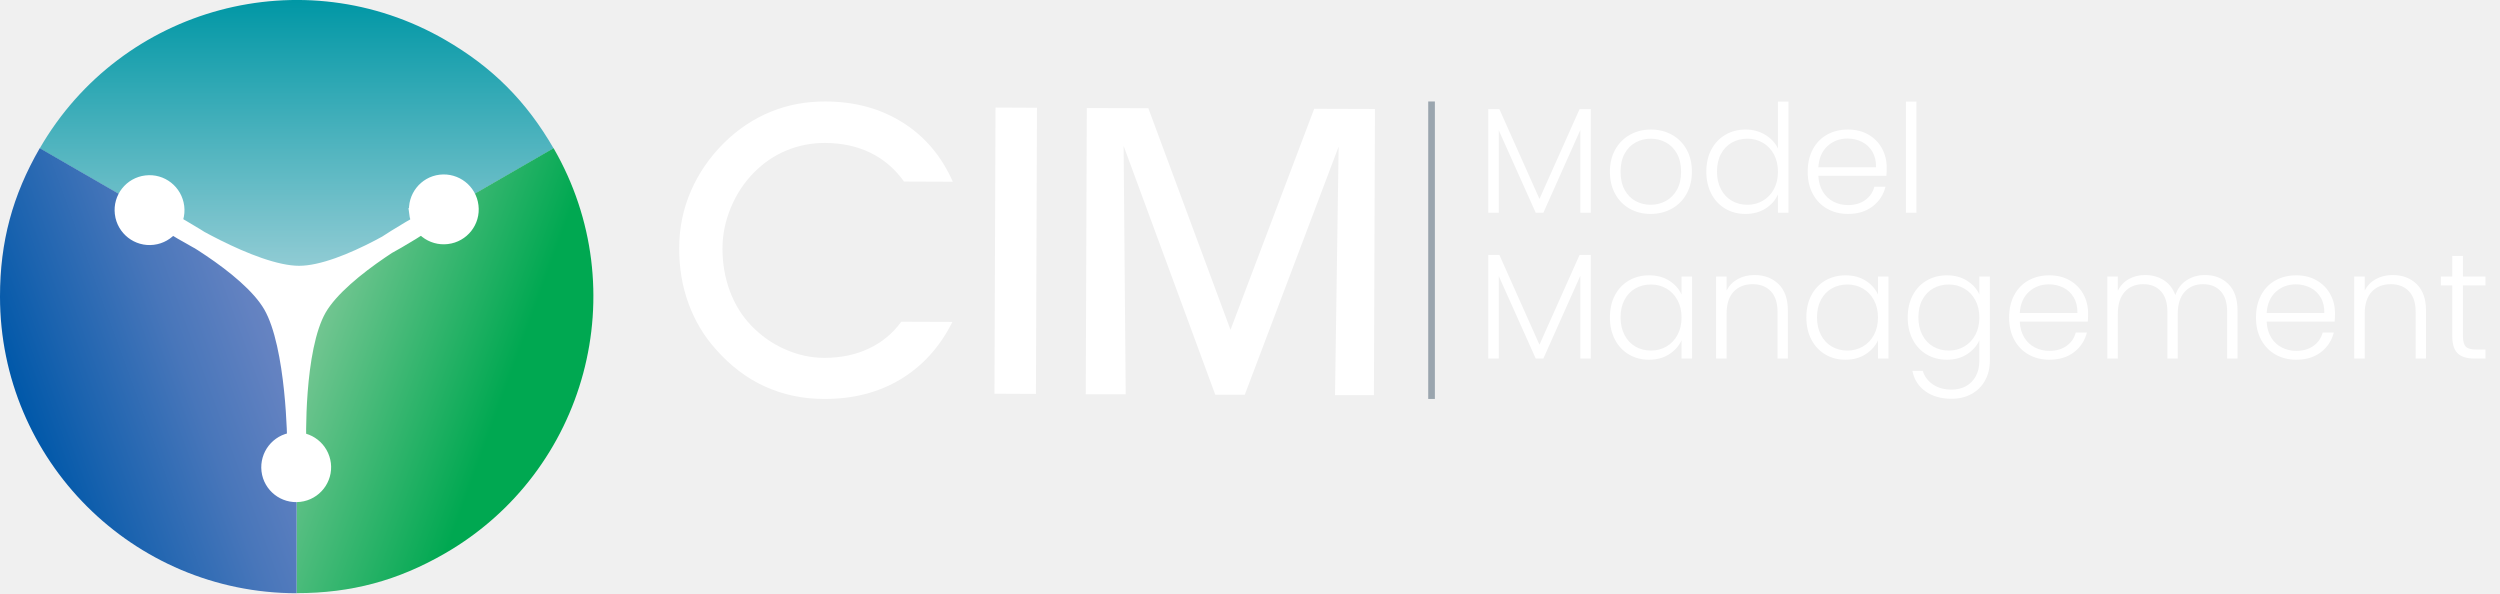
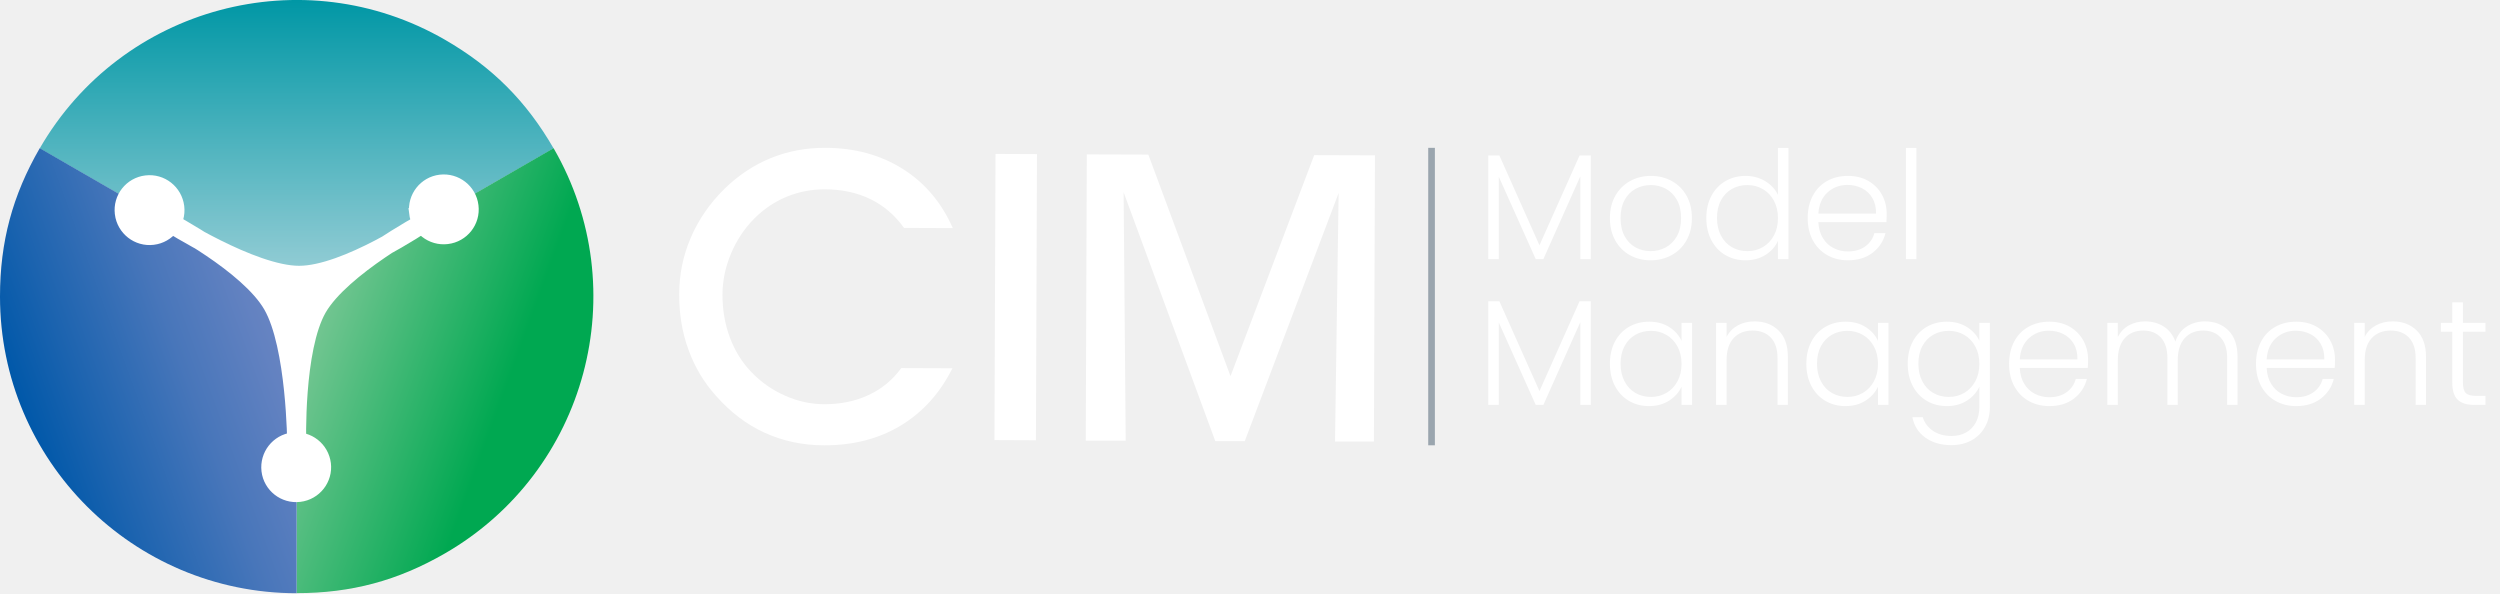
<svg xmlns="http://www.w3.org/2000/svg" viewBox="0 0 262.88 62.37">
  <defs>
    <style>.cls-1{fill:url(#linear-gradient);}.cls-1,.cls-2,.cls-3,.cls-4{stroke-width:0px;}.cls-2{fill:url(#linear-gradient-2);}.cls-3{fill:url(#linear-gradient-3);}.cls-5{stroke-width:2px;}.cls-5,.cls-6{fill:#fff;stroke:#fff;}.cls-4{fill:#231f20;}.cls-6{stroke-width:2.36px;}</style>
    <linearGradient id="linear-gradient" x1="31.2" y1="0" x2="31.2" y2="31.2" gradientUnits="userSpaceOnUse">
      <stop offset="0" stop-color="#0097a5" />
      <stop offset=".63" stop-color="#66bcc6" />
      <stop offset="1" stop-color="#a0d1d9" />
    </linearGradient>
    <linearGradient id="linear-gradient-2" x1="59.58" y1="44.39" x2="30.27" y2="33.72" gradientUnits="userSpaceOnUse">
      <stop offset=".23" stop-color="#00a851" />
      <stop offset="1" stop-color="#84ca9b" />
    </linearGradient>
    <linearGradient id="linear-gradient-3" x1="32.12" y1="33.72" x2="2.8" y2="44.4" gradientUnits="userSpaceOnUse">
      <stop offset="0" stop-color="#6e87c4" />
      <stop offset=".16" stop-color="#6382c1" />
      <stop offset=".44" stop-color="#4876ba" />
      <stop offset=".8" stop-color="#1b63af" />
      <stop offset="1" stop-color="#0058a9" />
    </linearGradient>
  </defs>
  <path class="cls-1" d="m31.2,31.2L4.18,15.6C12.79.68,31.87-4.43,46.79,4.18c4.97,2.87,8.55,6.45,11.42,11.42l-27.02,15.6Z" />
  <path class="cls-2" d="m31.19,31.18l27.02-15.6c8.62,14.92,3.5,34-11.42,42.61-4.97,2.87-9.86,4.18-15.6,4.18v-31.19Z" />
  <path class="cls-3" d="m31.19,31.18v31.2C13.96,62.37,0,48.41,0,31.18c0-5.74,1.31-10.63,4.18-15.6l27.02,15.6Z" />
  <path class="cls-5" d="m44.56,23.41s-8.12,5.54-13.11,5.54-13.68-5.58-13.68-5.58c0,0,8.39,4.35,10.89,8.68,2.49,4.32,2.54,14.64,2.54,14.64,0,0-.31-10,2.18-14.33,2.5-4.32,11.18-8.94,11.18-8.94Z" />
  <path class="cls-6" d="m28.67,49.43c-.16-1.37.81-2.61,2.17-2.78,1.37-.16,2.61.81,2.78,2.18.17,1.36-.81,2.61-2.18,2.77-1.36.17-2.61-.81-2.77-2.17Z" />
  <path class="cls-6" d="m13.25,22.39c-.17-1.37.81-2.61,2.17-2.77,1.37-.17,2.61.81,2.78,2.18.17,1.37-.81,2.61-2.17,2.77-1.37.17-2.61-.81-2.78-2.17Z" />
  <path class="cls-6" d="m44.2,22.31c-.16-1.37.81-2.61,2.17-2.77,1.36-.16,2.61.81,2.77,2.18.17,1.37-.81,2.61-2.18,2.77-1.36.17-2.61-.8-2.77-2.17Z" />
  <g fill="#ffffff">
-     <path d="m100.15,33.85c-1.32,2.63-3.13,4.63-5.45,6.03-2.31,1.39-4.99,2.08-8.04,2.07-2.26,0-4.34-.45-6.25-1.32-1.91-.87-3.61-2.17-5.12-3.88-1.28-1.42-2.24-3.04-2.9-4.86-.66-1.81-.98-3.75-.97-5.82,0-2.09.41-4.08,1.22-5.96.81-1.88,1.98-3.59,3.53-5.12,1.46-1.43,3.09-2.51,4.88-3.24,1.79-.73,3.71-1.09,5.76-1.08,3.09.01,5.79.75,8.12,2.22,2.33,1.47,4.08,3.54,5.26,6.22l-5.13-.02c-.96-1.34-2.14-2.35-3.54-3.03-1.4-.68-2.99-1.02-4.77-1.03-1.42,0-2.77.26-4.05.79s-2.42,1.31-3.42,2.32c-1.04,1.06-1.85,2.29-2.43,3.69-.58,1.4-.88,2.83-.88,4.3,0,1.57.25,3.06.77,4.46.52,1.4,1.26,2.61,2.24,3.63,1.03,1.08,2.22,1.92,3.57,2.51,1.35.6,2.73.9,4.13.9,1.72,0,3.28-.32,4.66-.97,1.39-.65,2.53-1.59,3.43-2.83l5.37.02Z" />
-     <path d="m108.93,41.42l-4.36-.02.11-30.09,4.36.02-.11,30.09Z" />
-     <path d="m118.37,41.46h-4.2s.11-30.1.11-30.1l6.47.02,8.64,23.3,8.8-23.24,6.39.02-.11,30.09h-4.09s.38-26.13.38-26.13l-9.87,26.09h-3.1s-9.64-26.17-9.64-26.17l.22,26.12Z" />
+     <path d="m100.15 38.725c-1.32 2.63 -3.13 4.63 -5.45 6.03 -2.31 1.39 -4.99 2.08 -8.04 2.07 -2.26 0 -4.34 -0.45 -6.25 -1.32 -1.91 -0.87 -3.61 -2.17 -5.12 -3.88 -1.28 -1.42 -2.24 -3.04 -2.9 -4.86 -0.66 -1.81 -0.98 -3.75 -0.97 -5.82 0 -2.09 0.41 -4.08 1.22 -5.96 0.81 -1.88 1.98 -3.59 3.53 -5.12 1.46 -1.43 3.09 -2.51 4.88 -3.24 1.79 -0.73 3.71 -1.09 5.76 -1.08 3.09 0.01 5.79 0.75 8.12 2.22 2.33 1.47 4.08 3.54 5.26 6.22l-5.13 -0.02c-0.96 -1.34 -2.14 -2.35 -3.54 -3.03 -1.4 -0.68 -2.99 -1.02 -4.77 -1.03 -1.42 0 -2.77 0.26 -4.05 0.79s-2.42 1.31 -3.42 2.32c-1.04 1.06 -1.85 2.29 -2.43 3.69 -0.58 1.4 -0.88 2.83 -0.88 4.3 0 1.57 0.25 3.06 0.77 4.46 0.52 1.4 1.26 2.61 2.24 3.63 1.03 1.08 2.22 1.92 3.57 2.51 1.35 0.6 2.73 0.9 4.13 0.9 1.72 0 3.28 -0.32 4.66 -0.97 1.39 -0.65 2.53 -1.59 3.43 -2.83l5.37 0.02Z" />
+     <path d="m108.93 46.295l-4.36 -0.02 0.11 -30.09 4.36 0.02 -0.11 30.09Z" />
+     <path d="m118.37 46.335h-4.2s0.11 -30.1 0.11 -30.1l6.47 0.02 8.64 23.3 8.8 -23.24 6.39 0.02 -0.11 30.09h-4.09s0.38 -26.13 0.38 -26.13l-9.87 26.09h-3.1s-9.64 -26.17 -9.64 -26.17l0.22 26.12Z" />
  </g>
-   <rect x="150.18" y="10.67" width="0.7" height="31.28" fill="#9aa5ae" />
-   <path fill="#ffffff" d="M167.279 11.474V22.37H166.174V13.669L162.289 22.37H161.484L157.599 13.7V22.37H156.493V11.474H157.662L161.878 20.917L166.095 11.474ZM169.285 18.059Q169.285 16.716 169.853 15.714Q170.422 14.711 171.401 14.166Q172.38 13.621 173.596 13.621Q174.812 13.621 175.799 14.166Q176.786 14.711 177.347 15.714Q177.907 16.716 177.907 18.059Q177.907 19.385 177.339 20.396Q176.77 21.407 175.775 21.952Q174.78 22.496 173.565 22.496Q172.349 22.496 171.377 21.952Q170.406 21.407 169.845 20.404Q169.285 19.401 169.285 18.059ZM176.77 18.059Q176.77 16.922 176.328 16.14Q175.886 15.358 175.16 14.971Q174.433 14.585 173.58 14.585Q172.728 14.585 172.001 14.971Q171.275 15.358 170.84 16.14Q170.406 16.922 170.406 18.059Q170.406 19.196 170.84 19.978Q171.275 20.759 171.993 21.146Q172.712 21.533 173.565 21.533Q174.417 21.533 175.144 21.146Q175.87 20.759 176.32 19.978Q176.77 19.196 176.77 18.059ZM183.561 13.621Q184.698 13.621 185.614 14.174Q186.53 14.727 186.956 15.611V10.684H188.062V22.37H186.956V20.443Q186.561 21.344 185.661 21.92Q184.761 22.496 183.545 22.496Q182.361 22.496 181.421 21.944Q180.481 21.391 179.952 20.38Q179.423 19.37 179.423 18.043Q179.423 16.716 179.96 15.714Q180.497 14.711 181.437 14.166Q182.376 13.621 183.561 13.621ZM183.75 14.585Q182.834 14.585 182.108 14.995Q181.382 15.406 180.963 16.187Q180.545 16.969 180.545 18.043Q180.545 19.101 180.963 19.899Q181.382 20.696 182.108 21.115Q182.834 21.533 183.75 21.533Q184.635 21.533 185.369 21.107Q186.103 20.68 186.53 19.891Q186.956 19.101 186.956 18.059Q186.956 17.017 186.53 16.227Q186.103 15.437 185.369 15.011Q184.635 14.585 183.75 14.585ZM198.358 18.485H191.204Q191.252 19.464 191.678 20.159Q192.104 20.854 192.799 21.209Q193.494 21.565 194.315 21.565Q195.389 21.565 196.123 21.043Q196.858 20.522 197.095 19.638H198.263Q197.947 20.901 196.913 21.699Q195.879 22.496 194.315 22.496Q193.099 22.496 192.136 21.952Q191.173 21.407 190.628 20.404Q190.083 19.401 190.083 18.059Q190.083 16.716 190.62 15.706Q191.157 14.695 192.12 14.158Q193.083 13.621 194.315 13.621Q195.547 13.621 196.471 14.158Q197.395 14.695 197.892 15.603Q198.39 16.511 198.39 17.617Q198.39 18.185 198.358 18.485ZM194.268 14.569Q193.036 14.569 192.167 15.358Q191.299 16.148 191.204 17.585H197.268Q197.284 16.622 196.881 15.943Q196.479 15.264 195.784 14.916Q195.089 14.569 194.268 14.569ZM201.516 10.684V22.37H200.411V10.684Z" />
-   <path fill="#ffffff" d="M167.279 26.804V37.7H166.174V28.999L162.289 37.7H161.484L157.599 29.03V37.7H156.493V26.804H157.662L161.878 36.247L166.095 26.804ZM173.407 28.951Q174.638 28.951 175.531 29.52Q176.423 30.088 176.818 30.973V29.078H177.923V37.7H176.818V35.789Q176.407 36.674 175.515 37.25Q174.623 37.826 173.391 37.826Q172.222 37.826 171.283 37.274Q170.343 36.721 169.814 35.71Q169.285 34.7 169.285 33.373Q169.285 32.046 169.814 31.044Q170.343 30.041 171.283 29.496Q172.222 28.951 173.407 28.951ZM173.612 29.915Q172.696 29.915 171.97 30.325Q171.243 30.736 170.825 31.517Q170.406 32.299 170.406 33.373Q170.406 34.431 170.825 35.229Q171.243 36.026 171.97 36.445Q172.696 36.863 173.612 36.863Q174.496 36.863 175.231 36.437Q175.965 36.01 176.391 35.221Q176.818 34.431 176.818 33.389Q176.818 32.347 176.391 31.557Q175.965 30.767 175.231 30.341Q174.496 29.915 173.612 29.915ZM187.998 32.647V37.7H186.909V32.773Q186.909 31.367 186.206 30.625Q185.503 29.883 184.287 29.883Q183.04 29.883 182.297 30.673Q181.555 31.462 181.555 32.994V37.7H180.45V29.078H181.555V30.546Q181.966 29.757 182.74 29.338Q183.513 28.92 184.493 28.92Q186.04 28.92 187.019 29.875Q187.998 30.83 187.998 32.647ZM194.063 28.951Q195.294 28.951 196.187 29.52Q197.079 30.088 197.474 30.973V29.078H198.579V37.7H197.474V35.789Q197.063 36.674 196.171 37.25Q195.279 37.826 194.047 37.826Q192.878 37.826 191.938 37.274Q190.999 36.721 190.47 35.71Q189.941 34.7 189.941 33.373Q189.941 32.046 190.47 31.044Q190.999 30.041 191.938 29.496Q192.878 28.951 194.063 28.951ZM194.268 29.915Q193.352 29.915 192.625 30.325Q191.899 30.736 191.481 31.517Q191.062 32.299 191.062 33.373Q191.062 34.431 191.481 35.229Q191.899 36.026 192.625 36.445Q193.352 36.863 194.268 36.863Q195.152 36.863 195.886 36.437Q196.621 36.01 197.047 35.221Q197.474 34.431 197.474 33.389Q197.474 32.347 197.047 31.557Q196.621 30.767 195.886 30.341Q195.152 29.915 194.268 29.915ZM208.133 30.957V29.078H209.239V37.921Q209.239 39.105 208.725 40.021Q208.212 40.937 207.296 41.435Q206.38 41.932 205.212 41.932Q203.554 41.932 202.456 41.143Q201.358 40.353 201.09 38.995H202.18Q202.464 39.895 203.261 40.432Q204.059 40.969 205.212 40.969Q206.049 40.969 206.712 40.614Q207.375 40.258 207.754 39.563Q208.133 38.869 208.133 37.921V35.789Q207.723 36.674 206.83 37.25Q205.938 37.826 204.722 37.826Q203.538 37.826 202.598 37.274Q201.658 36.721 201.129 35.71Q200.6 34.7 200.6 33.373Q200.6 32.046 201.129 31.044Q201.658 30.041 202.598 29.496Q203.538 28.951 204.722 28.951Q205.938 28.951 206.838 29.52Q207.738 30.088 208.133 30.957ZM204.927 29.915Q204.011 29.915 203.285 30.325Q202.559 30.736 202.14 31.517Q201.722 32.299 201.722 33.373Q201.722 34.431 202.14 35.229Q202.559 36.026 203.285 36.445Q204.011 36.863 204.927 36.863Q205.812 36.863 206.546 36.437Q207.28 36.01 207.707 35.221Q208.133 34.431 208.133 33.389Q208.133 32.347 207.707 31.557Q207.28 30.767 206.546 30.341Q205.812 29.915 204.927 29.915ZM219.535 33.815H212.381Q212.429 34.794 212.855 35.489Q213.281 36.184 213.976 36.539Q214.671 36.895 215.492 36.895Q216.566 36.895 217.3 36.373Q218.035 35.852 218.272 34.968H219.44Q219.124 36.231 218.09 37.029Q217.056 37.826 215.492 37.826Q214.276 37.826 213.313 37.282Q212.35 36.737 211.805 35.734Q211.26 34.731 211.26 33.389Q211.26 32.046 211.797 31.036Q212.334 30.025 213.297 29.488Q214.26 28.951 215.492 28.951Q216.724 28.951 217.648 29.488Q218.572 30.025 219.069 30.933Q219.567 31.841 219.567 32.947Q219.567 33.515 219.535 33.815ZM215.445 29.899Q214.213 29.899 213.345 30.688Q212.476 31.478 212.381 32.915H218.445Q218.461 31.952 218.058 31.273Q217.656 30.594 216.961 30.246Q216.266 29.899 215.445 29.899ZM235.28 32.647V37.7H234.19V32.773Q234.19 31.367 233.511 30.625Q232.832 29.883 231.663 29.883Q230.447 29.883 229.721 30.688Q228.994 31.494 228.994 33.026V37.7H227.905V32.773Q227.905 31.367 227.226 30.625Q226.547 29.883 225.362 29.883Q224.146 29.883 223.42 30.688Q222.693 31.494 222.693 33.026V37.7H221.588V29.078H222.693V30.562Q223.104 29.757 223.862 29.338Q224.62 28.92 225.552 28.92Q226.673 28.92 227.518 29.457Q228.363 29.994 228.742 31.036Q229.089 30.009 229.934 29.464Q230.779 28.92 231.853 28.92Q233.369 28.92 234.324 29.875Q235.28 30.83 235.28 32.647ZM245.497 33.815H238.343Q238.391 34.794 238.817 35.489Q239.243 36.184 239.938 36.539Q240.633 36.895 241.454 36.895Q242.528 36.895 243.262 36.373Q243.997 35.852 244.234 34.968H245.402Q245.086 36.231 244.052 37.029Q243.018 37.826 241.454 37.826Q240.238 37.826 239.275 37.282Q238.312 36.737 237.767 35.734Q237.222 34.731 237.222 33.389Q237.222 32.046 237.759 31.036Q238.296 30.025 239.259 29.488Q240.223 28.951 241.454 28.951Q242.686 28.951 243.61 29.488Q244.534 30.025 245.031 30.933Q245.529 31.841 245.529 32.947Q245.529 33.515 245.497 33.815ZM241.407 29.899Q240.175 29.899 239.307 30.688Q238.438 31.478 238.343 32.915H244.407Q244.423 31.952 244.021 31.273Q243.618 30.594 242.923 30.246Q242.228 29.899 241.407 29.899ZM255.099 32.647V37.7H254.009V32.773Q254.009 31.367 253.306 30.625Q252.603 29.883 251.387 29.883Q250.14 29.883 249.398 30.673Q248.655 31.462 248.655 32.994V37.7H247.55V29.078H248.655V30.546Q249.066 29.757 249.84 29.338Q250.614 28.92 251.593 28.92Q253.14 28.92 254.119 29.875Q255.099 30.83 255.099 32.647ZM258.983 30.009V35.363Q258.983 36.152 259.283 36.452Q259.584 36.752 260.342 36.752H261.352V37.7H260.168Q258.999 37.7 258.431 37.155Q257.862 36.61 257.862 35.363V30.009H256.662V29.078H257.862V26.914H258.983V29.078H261.352V30.009Z" />
+   <rect x="150.18" y="15.545" width="0.7" height="31.28" fill="#9aa5ae" />
+   <path fill="#ffffff" d="M167.279 16.349V27.245H166.174V18.544L162.289 27.245H161.484L157.599 18.575V27.245H156.493V16.349H157.662L161.878 25.792L166.095 16.349ZM169.285 22.934Q169.285 21.591 169.853 20.589Q170.422 19.586 171.401 19.041Q172.38 18.496 173.596 18.496Q174.812 18.496 175.799 19.041Q176.786 19.586 177.347 20.589Q177.907 21.591 177.907 22.934Q177.907 24.26 177.339 25.271Q176.77 26.282 175.775 26.826Q174.78 27.371 173.565 27.371Q172.349 27.371 171.377 26.826Q170.406 26.282 169.845 25.279Q169.285 24.276 169.285 22.934ZM176.77 22.934Q176.77 21.797 176.328 21.015Q175.886 20.233 175.16 19.846Q174.433 19.459 173.58 19.459Q172.727 19.459 172.001 19.846Q171.275 20.233 170.84 21.015Q170.406 21.797 170.406 22.934Q170.406 24.071 170.84 24.852Q171.275 25.634 171.993 26.021Q172.712 26.408 173.565 26.408Q174.417 26.408 175.144 26.021Q175.87 25.634 176.32 24.852Q176.77 24.071 176.77 22.934ZM183.561 18.496Q184.698 18.496 185.614 19.049Q186.53 19.602 186.956 20.486V15.559H188.062V27.245H186.956V25.318Q186.561 26.218 185.661 26.795Q184.761 27.371 183.545 27.371Q182.361 27.371 181.421 26.819Q180.481 26.266 179.952 25.255Q179.423 24.244 179.423 22.918Q179.423 21.591 179.96 20.589Q180.497 19.586 181.437 19.041Q182.376 18.496 183.561 18.496ZM183.75 19.459Q182.834 19.459 182.108 19.87Q181.381 20.281 180.963 21.062Q180.545 21.844 180.545 22.918Q180.545 23.976 180.963 24.774Q181.381 25.571 182.108 25.989Q182.834 26.408 183.75 26.408Q184.635 26.408 185.369 25.982Q186.103 25.555 186.53 24.766Q186.956 23.976 186.956 22.934Q186.956 21.892 186.53 21.102Q186.103 20.312 185.369 19.886Q184.635 19.459 183.75 19.459ZM198.358 23.36H191.204Q191.251 24.339 191.678 25.034Q192.104 25.729 192.799 26.084Q193.494 26.44 194.315 26.44Q195.389 26.44 196.123 25.919Q196.858 25.397 197.095 24.513H198.263Q197.947 25.776 196.913 26.574Q195.879 27.371 194.315 27.371Q193.099 27.371 192.136 26.826Q191.173 26.282 190.628 25.279Q190.083 24.276 190.083 22.934Q190.083 21.591 190.62 20.581Q191.157 19.57 192.12 19.033Q193.083 18.496 194.315 18.496Q195.547 18.496 196.471 19.033Q197.395 19.57 197.892 20.478Q198.389 21.386 198.389 22.492Q198.389 23.06 198.358 23.36ZM194.268 19.444Q193.036 19.444 192.167 20.233Q191.299 21.023 191.204 22.46H197.268Q197.284 21.497 196.881 20.818Q196.479 20.139 195.784 19.791Q195.089 19.444 194.268 19.444ZM201.516 15.559V27.245H200.411V15.559Z" />
+   <path fill="#ffffff" d="M167.279 31.678V42.575H166.174V33.874L162.289 42.575H161.484L157.599 33.905V42.575H156.493V31.678H157.662L161.878 41.122L166.095 31.678ZM173.407 33.826Q174.638 33.826 175.531 34.395Q176.423 34.963 176.818 35.848V33.953H177.923V42.575H176.818V40.664Q176.407 41.548 175.515 42.125Q174.623 42.701 173.391 42.701Q172.222 42.701 171.283 42.149Q170.343 41.596 169.814 40.585Q169.285 39.575 169.285 38.248Q169.285 36.922 169.814 35.919Q170.343 34.916 171.283 34.371Q172.222 33.826 173.407 33.826ZM173.612 34.789Q172.696 34.789 171.97 35.2Q171.243 35.611 170.825 36.392Q170.406 37.174 170.406 38.248Q170.406 39.306 170.825 40.104Q171.243 40.901 171.97 41.319Q172.696 41.738 173.612 41.738Q174.496 41.738 175.231 41.312Q175.965 40.885 176.391 40.096Q176.818 39.306 176.818 38.264Q176.818 37.221 176.391 36.432Q175.965 35.642 175.231 35.216Q174.496 34.789 173.612 34.789ZM187.998 37.522V42.575H186.909V37.648Q186.909 36.242 186.206 35.5Q185.503 34.758 184.287 34.758Q183.04 34.758 182.298 35.548Q181.555 36.337 181.555 37.869V42.575H180.45V33.953H181.555V35.421Q181.966 34.632 182.74 34.213Q183.513 33.795 184.493 33.795Q186.04 33.795 187.019 34.75Q187.998 35.706 187.998 37.522ZM194.062 33.826Q195.294 33.826 196.186 34.395Q197.079 34.963 197.474 35.848V33.953H198.579V42.575H197.474V40.664Q197.063 41.548 196.171 42.125Q195.279 42.701 194.047 42.701Q192.878 42.701 191.939 42.149Q190.999 41.596 190.47 40.585Q189.941 39.575 189.941 38.248Q189.941 36.922 190.47 35.919Q190.999 34.916 191.939 34.371Q192.878 33.826 194.062 33.826ZM194.268 34.789Q193.352 34.789 192.625 35.2Q191.899 35.611 191.481 36.392Q191.062 37.174 191.062 38.248Q191.062 39.306 191.481 40.104Q191.899 40.901 192.625 41.319Q193.352 41.738 194.268 41.738Q195.152 41.738 195.887 41.312Q196.621 40.885 197.047 40.096Q197.474 39.306 197.474 38.264Q197.474 37.221 197.047 36.432Q196.621 35.642 195.887 35.216Q195.152 34.789 194.268 34.789ZM208.133 35.832V33.953H209.239V42.796Q209.239 43.98 208.725 44.896Q208.212 45.812 207.296 46.31Q206.38 46.807 205.212 46.807Q203.554 46.807 202.456 46.018Q201.358 45.228 201.09 43.87H202.18Q202.464 44.77 203.261 45.307Q204.059 45.844 205.212 45.844Q206.049 45.844 206.712 45.489Q207.375 45.133 207.754 44.438Q208.133 43.744 208.133 42.796V40.664Q207.723 41.548 206.83 42.125Q205.938 42.701 204.722 42.701Q203.538 42.701 202.598 42.149Q201.659 41.596 201.129 40.585Q200.6 39.575 200.6 38.248Q200.6 36.922 201.129 35.919Q201.659 34.916 202.598 34.371Q203.538 33.826 204.722 33.826Q205.938 33.826 206.838 34.395Q207.738 34.963 208.133 35.832ZM204.927 34.789Q204.012 34.789 203.285 35.2Q202.559 35.611 202.14 36.392Q201.722 37.174 201.722 38.248Q201.722 39.306 202.14 40.104Q202.559 40.901 203.285 41.319Q204.012 41.738 204.927 41.738Q205.812 41.738 206.546 41.312Q207.28 40.885 207.707 40.096Q208.133 39.306 208.133 38.264Q208.133 37.221 207.707 36.432Q207.28 35.642 206.546 35.216Q205.812 34.789 204.927 34.789ZM219.535 38.69H212.381Q212.429 39.669 212.855 40.364Q213.281 41.059 213.976 41.414Q214.671 41.77 215.492 41.77Q216.566 41.77 217.3 41.248Q218.035 40.727 218.272 39.843H219.44Q219.124 41.106 218.09 41.904Q217.056 42.701 215.492 42.701Q214.276 42.701 213.313 42.157Q212.35 41.612 211.805 40.609Q211.26 39.606 211.26 38.264Q211.26 36.922 211.797 35.911Q212.334 34.9 213.297 34.363Q214.261 33.826 215.492 33.826Q216.724 33.826 217.648 34.363Q218.572 34.9 219.069 35.808Q219.567 36.716 219.567 37.822Q219.567 38.39 219.535 38.69ZM215.445 34.774Q214.213 34.774 213.345 35.563Q212.476 36.353 212.381 37.79H218.445Q218.461 36.827 218.059 36.148Q217.656 35.469 216.961 35.121Q216.266 34.774 215.445 34.774ZM235.28 37.522V42.575H234.19V37.648Q234.19 36.242 233.511 35.5Q232.832 34.758 231.663 34.758Q230.447 34.758 229.721 35.563Q228.994 36.369 228.994 37.901V42.575H227.905V37.648Q227.905 36.242 227.226 35.5Q226.547 34.758 225.362 34.758Q224.146 34.758 223.42 35.563Q222.693 36.369 222.693 37.901V42.575H221.588V33.953H222.693V35.437Q223.104 34.632 223.862 34.213Q224.62 33.795 225.552 33.795Q226.673 33.795 227.518 34.332Q228.363 34.868 228.742 35.911Q229.089 34.884 229.934 34.34Q230.779 33.795 231.853 33.795Q233.369 33.795 234.324 34.75Q235.28 35.706 235.28 37.522ZM245.497 38.69H238.343Q238.391 39.669 238.817 40.364Q239.243 41.059 239.938 41.414Q240.633 41.77 241.454 41.77Q242.528 41.77 243.262 41.248Q243.997 40.727 244.234 39.843H245.402Q245.087 41.106 244.052 41.904Q243.018 42.701 241.454 42.701Q240.238 42.701 239.275 42.157Q238.312 41.612 237.767 40.609Q237.222 39.606 237.222 38.264Q237.222 36.922 237.759 35.911Q238.296 34.9 239.259 34.363Q240.222 33.826 241.454 33.826Q242.686 33.826 243.61 34.363Q244.534 34.9 245.031 35.808Q245.529 36.716 245.529 37.822Q245.529 38.39 245.497 38.69ZM241.407 34.774Q240.175 34.774 239.307 35.563Q238.438 36.353 238.343 37.79H244.407Q244.423 36.827 244.02 36.148Q243.618 35.469 242.923 35.121Q242.228 34.774 241.407 34.774ZM255.099 37.522V42.575H254.009V37.648Q254.009 36.242 253.306 35.5Q252.603 34.758 251.387 34.758Q250.14 34.758 249.398 35.548Q248.655 36.337 248.655 37.869V42.575H247.55V33.953H248.655V35.421Q249.066 34.632 249.84 34.213Q250.614 33.795 251.593 33.795Q253.14 33.795 254.119 34.75Q255.099 35.706 255.099 37.522ZM258.983 34.884V40.238Q258.983 41.027 259.284 41.327Q259.584 41.627 260.341 41.627H261.352V42.575H260.168Q258.999 42.575 258.431 42.03Q257.862 41.485 257.862 40.238V34.884H256.662V33.953H257.862V31.789H258.983V33.953H261.352V34.884Z" />
</svg>
